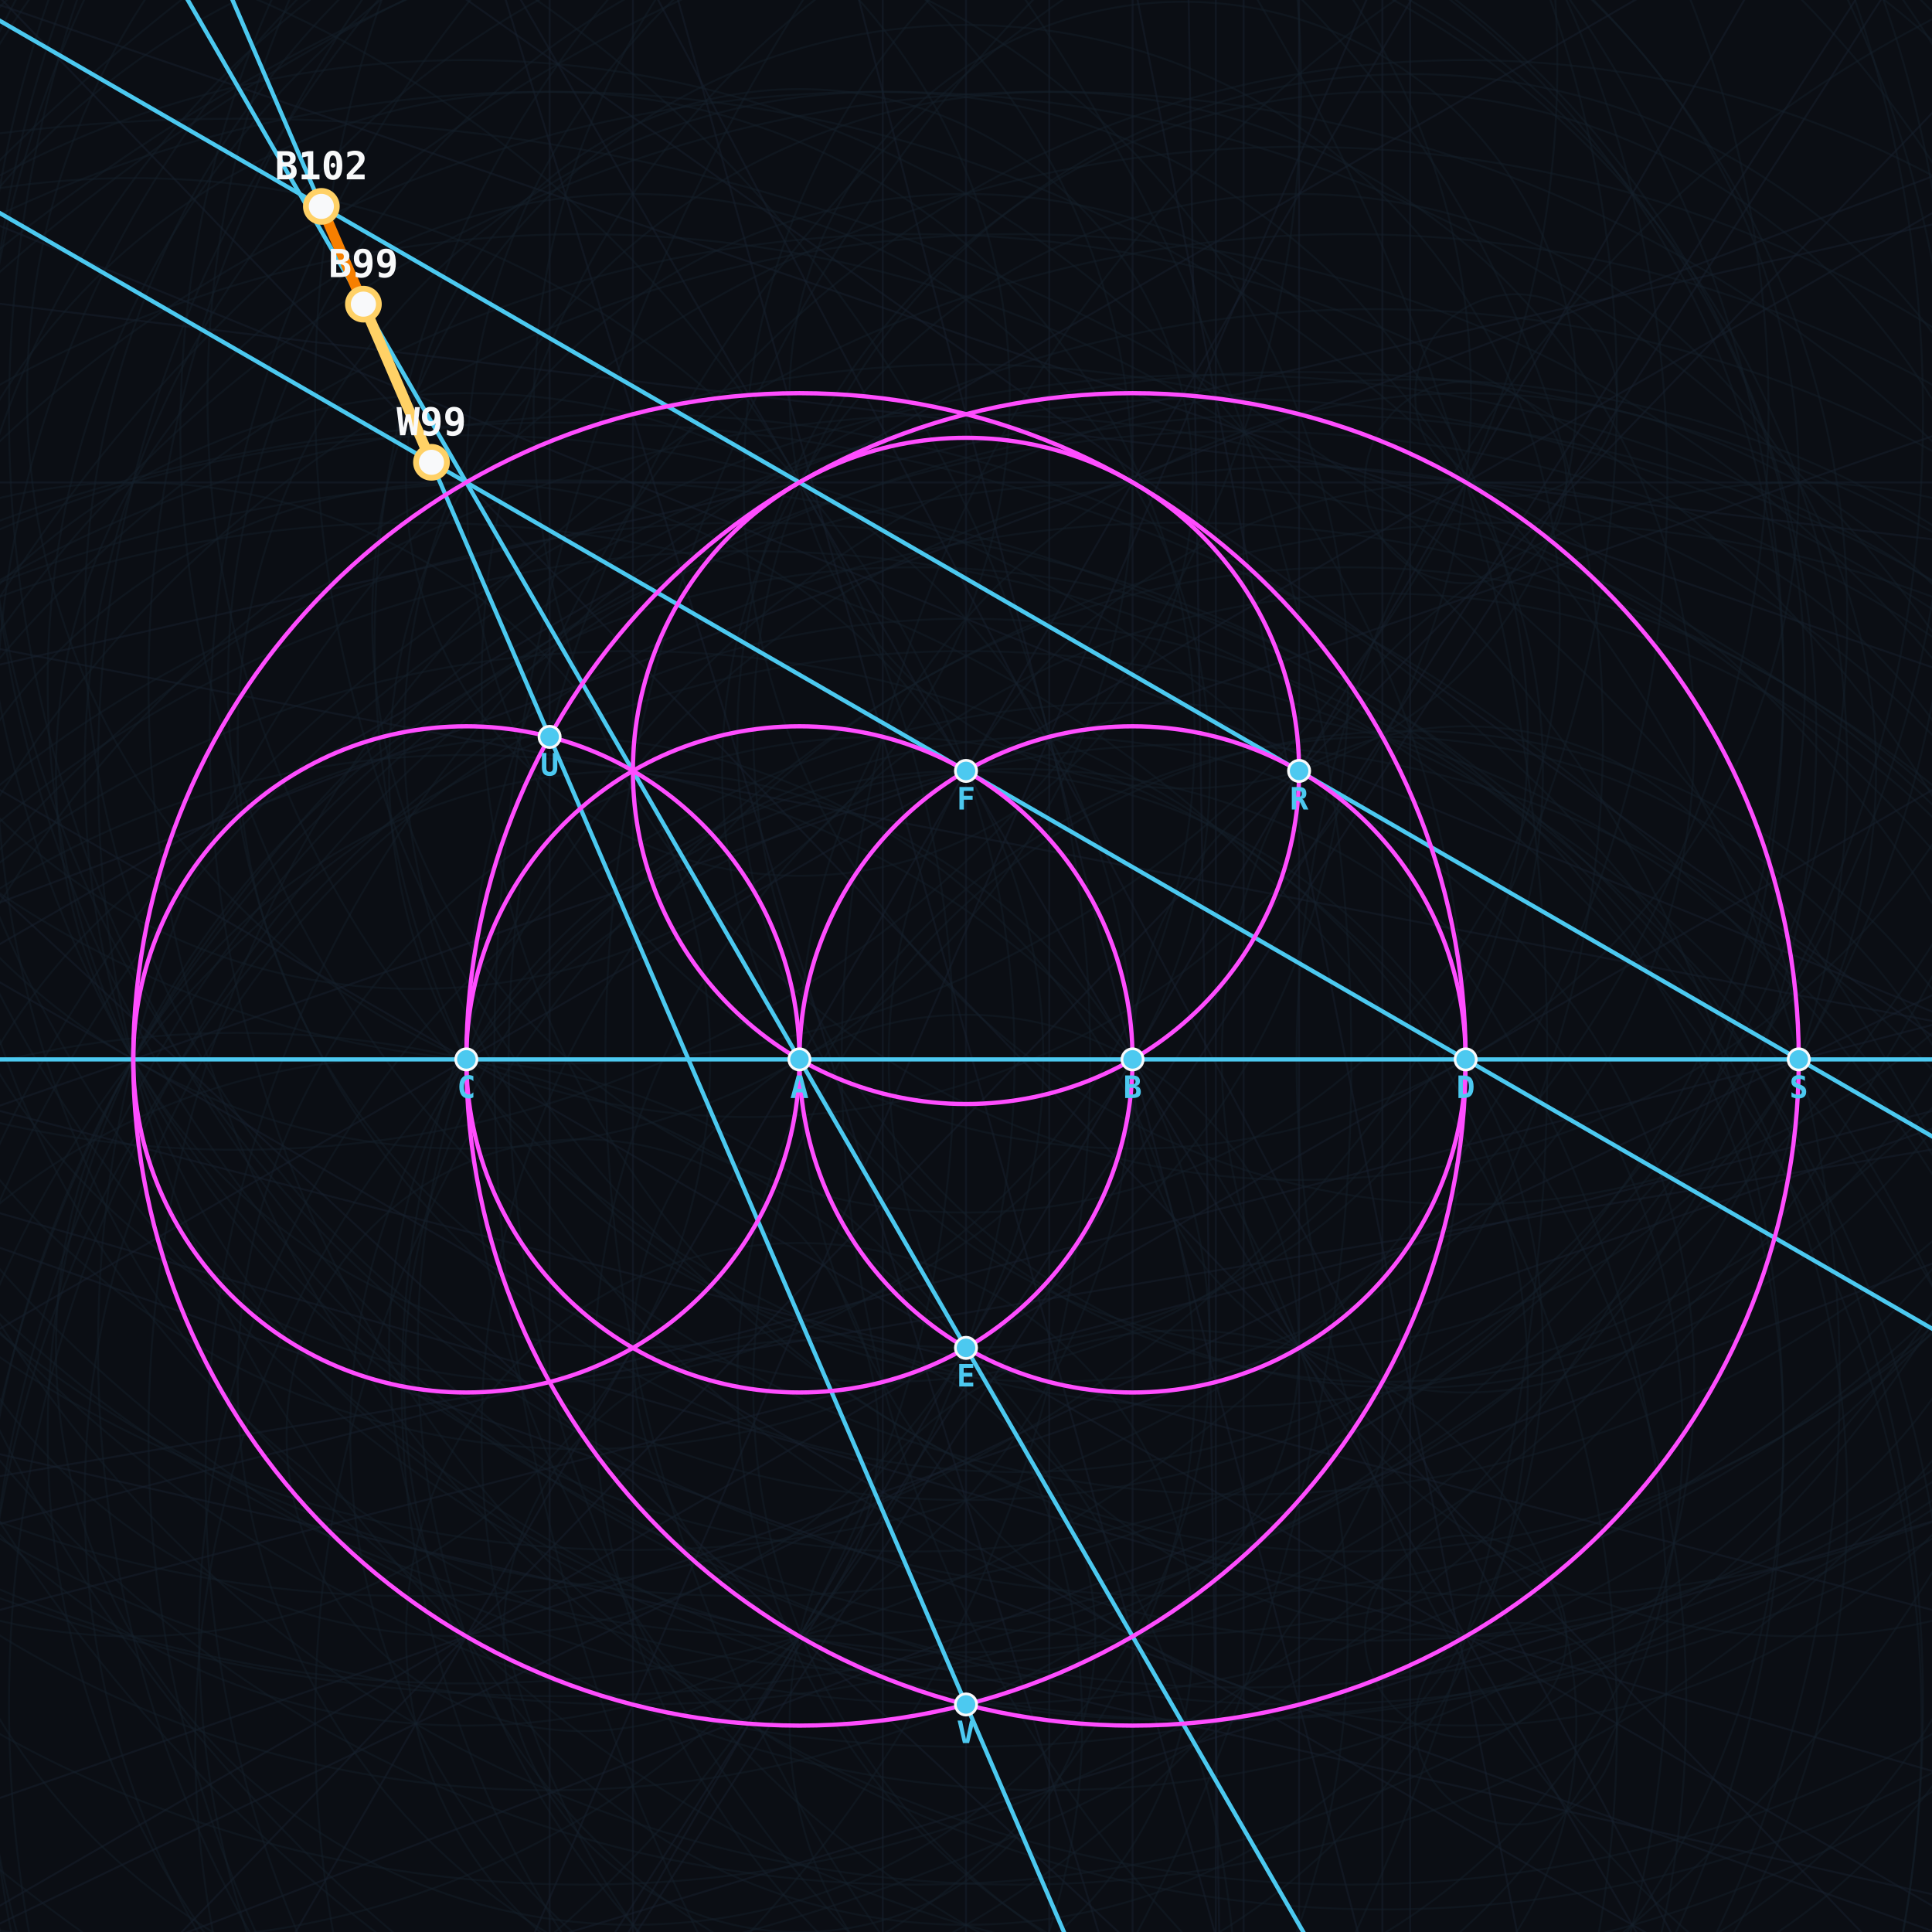
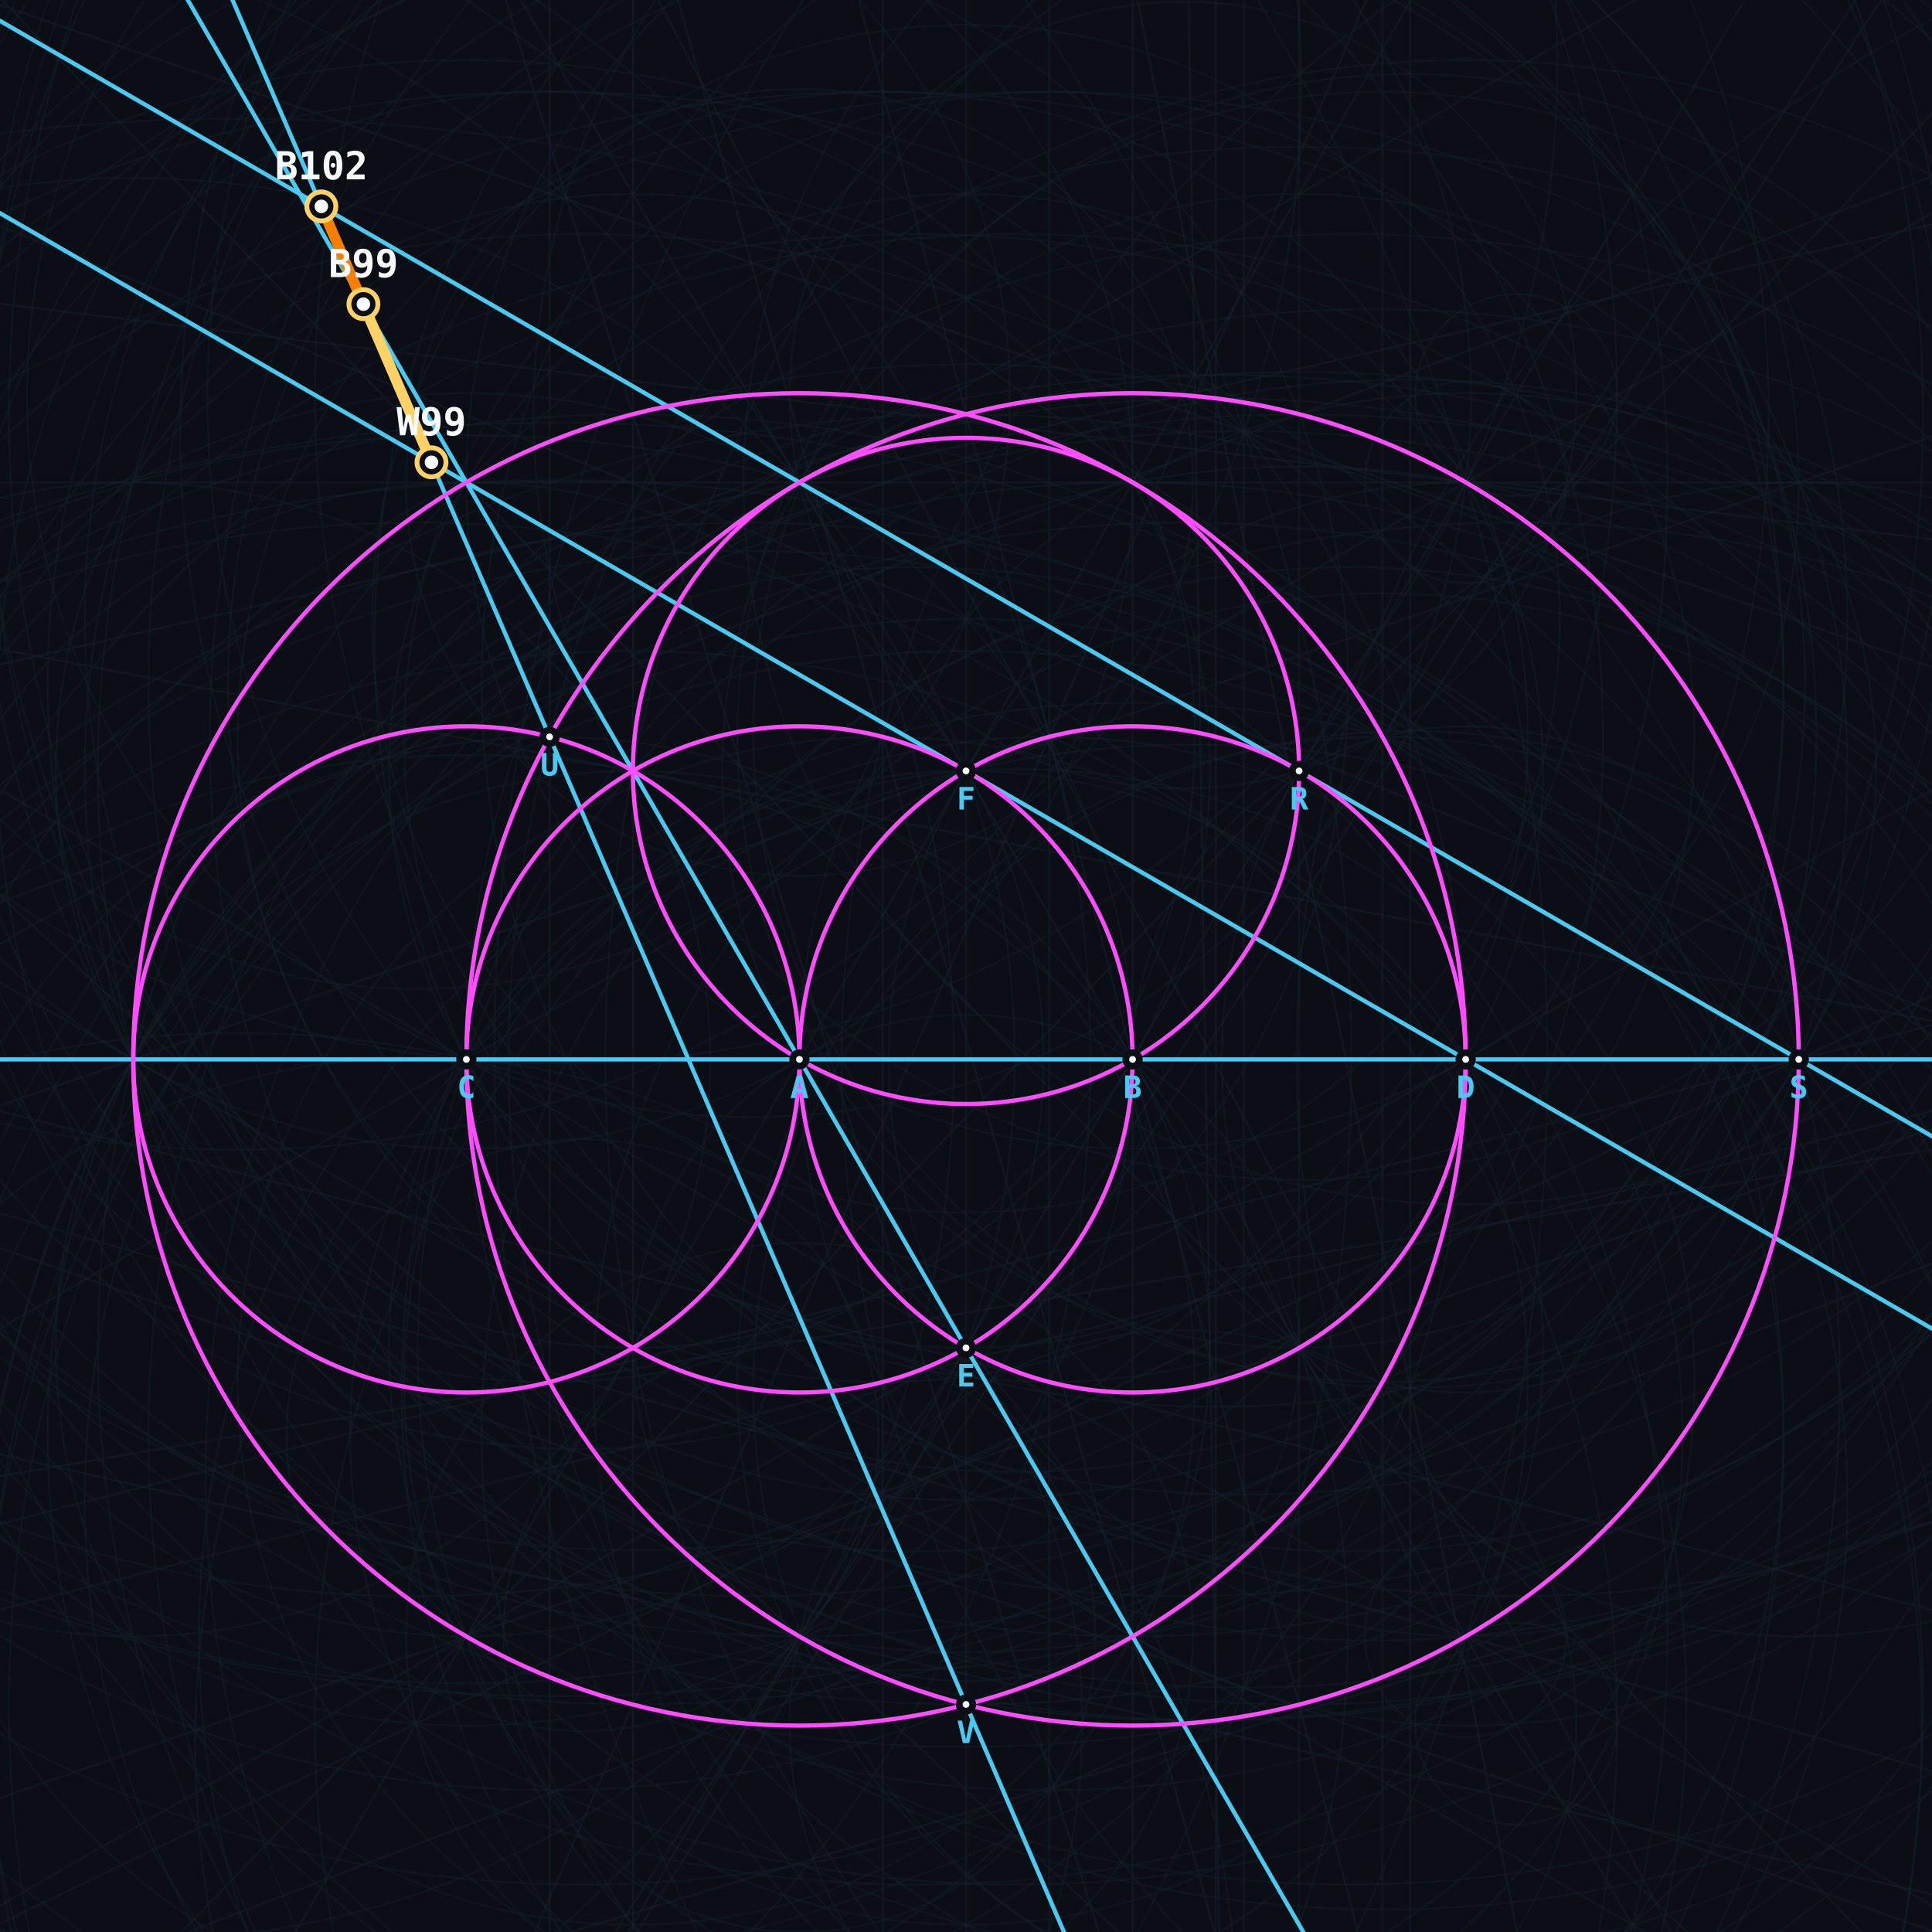
<svg xmlns="http://www.w3.org/2000/svg" viewBox="0 0 1000 1000" width="100%" height="100%" class="levels-svg">
  <defs>
    <clipPath id="sq-clip">
      <rect x="0" y="0" width="1000" height="1000" />
    </clipPath>
  </defs>
  <rect x="0" y="0" width="1000" height="1000" fill="#0b0e14" />
  <g clip-path="url(#sq-clip)">
    <line x1="-168.10" y1="1556.21" x2="1081.90" y2="-608.85" stroke="#1a2332" stroke-width="1.0" stroke-opacity="0.45" />
    <line x1="1168.10" y1="-459.54" x2="-81.90" y2="1705.53" stroke="#1a2332" stroke-width="1.0" stroke-opacity="0.45" />
    <line x1="1168.10" y1="1556.21" x2="-81.90" y2="-608.85" stroke="#1a2332" stroke-width="1.0" stroke-opacity="0.45" />
    <line x1="-711.84" y1="-2.01" x2="1453.22" y2="1247.99" stroke="#1a2332" stroke-width="1.0" stroke-opacity="0.45" />
    <line x1="-711.84" y1="1098.68" x2="1453.22" y2="-151.32" stroke="#1a2332" stroke-width="1.0" stroke-opacity="0.45" />
    <line x1="1711.84" y1="-2.01" x2="-453.22" y2="1247.99" stroke="#1a2332" stroke-width="1.0" stroke-opacity="0.45" />
    <line x1="500.00" y1="1798.34" x2="500.00" y2="-701.66" stroke="#1a2332" stroke-width="1.0" stroke-opacity="0.45" />
    <line x1="1465.62" y1="64.52" x2="-896.66" y2="882.84" stroke="#1a2332" stroke-width="1.0" stroke-opacity="0.45" />
    <line x1="-884.26" y1="-2.01" x2="1280.81" y2="1247.99" stroke="#1a2332" stroke-width="1.0" stroke-opacity="0.45" />
    <line x1="327.59" y1="1798.34" x2="327.59" y2="-701.66" stroke="#1a2332" stroke-width="1.0" stroke-opacity="0.45" />
    <line x1="-511.96" y1="237.45" x2="1942.99" y2="709.91" stroke="#1a2332" stroke-width="1.0" stroke-opacity="0.45" />
    <line x1="1990.48" y1="319.31" x2="-430.13" y2="944.31" stroke="#1a2332" stroke-width="1.0" stroke-opacity="0.45" />
    <line x1="456.90" y1="1798.34" x2="456.90" y2="-701.66" stroke="#1a2332" stroke-width="1.0" stroke-opacity="0.45" />
    <line x1="187.03" y1="-590.22" x2="856.07" y2="1818.59" stroke="#1a2332" stroke-width="1.0" stroke-opacity="0.45" />
    <line x1="586.21" y1="1798.34" x2="586.21" y2="-701.66" stroke="#1a2332" stroke-width="1.0" stroke-opacity="0.45" />
    <line x1="1663.79" y1="249.71" x2="-836.21" y2="249.71" stroke="#1a2332" stroke-width="1.0" stroke-opacity="0.45" />
    <line x1="-409.82" y1="-427.04" x2="1323.62" y2="1374.40" stroke="#1a2332" stroke-width="1.0" stroke-opacity="0.45" />
    <line x1="1638.04" y1="363.15" x2="-724.24" y2="1181.47" stroke="#1a2332" stroke-width="1.0" stroke-opacity="0.45" />
    <line x1="-409.82" y1="1523.72" x2="1323.62" y2="-277.73" stroke="#1a2332" stroke-width="1.0" stroke-opacity="0.45" />
    <line x1="1818.07" y1="319.31" x2="-602.55" y2="944.31" stroke="#1a2332" stroke-width="1.0" stroke-opacity="0.45" />
    <line x1="284.48" y1="1798.34" x2="284.48" y2="-701.66" stroke="#1a2332" stroke-width="1.0" stroke-opacity="0.45" />
    <line x1="273.71" y1="-661.97" x2="898.71" y2="1758.64" stroke="#1a2332" stroke-width="1.0" stroke-opacity="0.45" />
    <line x1="672.41" y1="1798.34" x2="672.41" y2="-701.66" stroke="#1a2332" stroke-width="1.0" stroke-opacity="0.45" />
    <line x1="1657.10" y1="-155.48" x2="-683.20" y2="723.75" stroke="#1a2332" stroke-width="1.0" stroke-opacity="0.45" />
    <line x1="1731.84" y1="1147.13" x2="-705.74" y2="592.01" stroke="#1a2332" stroke-width="1.0" stroke-opacity="0.45" />
    <line x1="1274.36" y1="1644.69" x2="-559.09" y2="-54.86" stroke="#1a2332" stroke-width="1.0" stroke-opacity="0.45" />
    <line x1="1731.84" y1="-50.46" x2="-705.74" y2="504.67" stroke="#1a2332" stroke-width="1.0" stroke-opacity="0.45" />
    <line x1="1237.70" y1="-225.98" x2="-927.36" y2="1024.02" stroke="#1a2332" stroke-width="1.0" stroke-opacity="0.45" />
    <line x1="-990.48" y1="319.31" x2="1430.13" y2="944.31" stroke="#1a2332" stroke-width="1.0" stroke-opacity="0.45" />
    <line x1="543.10" y1="1798.34" x2="543.10" y2="-701.66" stroke="#1a2332" stroke-width="1.0" stroke-opacity="0.45" />
    <line x1="929.45" y1="-516.39" x2="-58.76" y2="1780.01" stroke="#1a2332" stroke-width="1.0" stroke-opacity="0.45" />
    <line x1="47.15" y1="-699.58" x2="780.43" y2="1690.46" stroke="#1a2332" stroke-width="1.0" stroke-opacity="0.45" />
    <line x1="1515.60" y1="733.16" x2="-800.32" y2="-208.40" stroke="#1a2332" stroke-width="1.0" stroke-opacity="0.45" />
    <line x1="1497.42" y1="276.25" x2="-756.05" y2="1358.78" stroke="#1a2332" stroke-width="1.0" stroke-opacity="0.45" />
    <line x1="40.61" y1="-572.65" x2="1201.01" y2="1641.74" stroke="#1a2332" stroke-width="1.0" stroke-opacity="0.45" />
    <line x1="715.52" y1="1798.34" x2="715.52" y2="-701.66" stroke="#1a2332" stroke-width="1.0" stroke-opacity="0.45" />
    <line x1="1226.78" y1="-415.18" x2="-123.57" y2="1688.76" stroke="#1a2332" stroke-width="1.0" stroke-opacity="0.45" />
    <line x1="1813.97" y1="378.33" x2="-667.66" y2="75.87" stroke="#1a2332" stroke-width="1.0" stroke-opacity="0.45" />
    <line x1="1442.34" y1="1044.34" x2="-959.58" y2="350.96" stroke="#1a2332" stroke-width="1.0" stroke-opacity="0.45" />
    <line x1="-994.60" y1="294.22" x2="1362.42" y2="1127.56" stroke="#1a2332" stroke-width="1.0" stroke-opacity="0.45" />
    <line x1="643.68" y1="1798.34" x2="643.68" y2="-701.66" stroke="#1a2332" stroke-width="1.0" stroke-opacity="0.45" />
    <line x1="1565.86" y1="539.29" x2="-799.10" y2="-271.25" stroke="#1a2332" stroke-width="1.0" stroke-opacity="0.45" />
    <line x1="1567.47" y1="616.37" x2="-826.09" y2="1338.06" stroke="#1a2332" stroke-width="1.0" stroke-opacity="0.45" />
    <line x1="604.04" y1="-707.55" x2="643.57" y2="1792.13" stroke="#1a2332" stroke-width="1.0" stroke-opacity="0.45" />
    <line x1="629.31" y1="1798.34" x2="629.31" y2="-701.66" stroke="#1a2332" stroke-width="1.0" stroke-opacity="0.45" />
    <line x1="438.72" y1="-764.29" x2="920.48" y2="1688.85" stroke="#1a2332" stroke-width="1.0" stroke-opacity="0.45" />
    <line x1="729.89" y1="1798.34" x2="729.89" y2="-701.66" stroke="#1a2332" stroke-width="1.0" stroke-opacity="0.45" />
    <line x1="1186.01" y1="-330.15" x2="-167.29" y2="1771.88" stroke="#1a2332" stroke-width="1.0" stroke-opacity="0.45" />
    <line x1="1520.62" y1="904.28" x2="-520.62" y2="-539.10" stroke="#1a2332" stroke-width="1.0" stroke-opacity="0.45" />
    <line x1="-173.70" y1="1103.90" x2="2160.72" y2="209.20" stroke="#1a2332" stroke-width="1.0" stroke-opacity="0.45" />
    <line x1="2005.51" y1="425.01" x2="-459.53" y2="841.67" stroke="#1a2332" stroke-width="1.0" stroke-opacity="0.45" />
    <circle cx="758.62" cy="548.34" r="344.83" fill="none" stroke="#161f2c" stroke-width="1.0" stroke-opacity="0.45" />
    <circle cx="500.00" cy="697.65" r="172.41" fill="none" stroke="#161f2c" stroke-width="1.0" stroke-opacity="0.45" />
    <circle cx="241.38" cy="548.34" r="344.83" fill="none" stroke="#161f2c" stroke-width="1.0" stroke-opacity="0.45" />
    <circle cx="758.62" cy="548.34" r="172.41" fill="none" stroke="#161f2c" stroke-width="1.0" stroke-opacity="0.45" />
    <circle cx="241.38" cy="548.34" r="517.24" fill="none" stroke="#161f2c" stroke-width="1.0" stroke-opacity="0.45" />
    <circle cx="758.62" cy="548.34" r="517.24" fill="none" stroke="#161f2c" stroke-width="1.0" stroke-opacity="0.45" />
    <circle cx="241.38" cy="548.34" r="298.63" fill="none" stroke="#161f2c" stroke-width="1.0" stroke-opacity="0.45" />
    <circle cx="500.00" cy="697.65" r="298.63" fill="none" stroke="#161f2c" stroke-width="1.0" stroke-opacity="0.45" />
    <circle cx="500.00" cy="399.02" r="298.63" fill="none" stroke="#161f2c" stroke-width="1.0" stroke-opacity="0.45" />
    <circle cx="758.62" cy="548.34" r="298.63" fill="none" stroke="#161f2c" stroke-width="1.0" stroke-opacity="0.45" />
    <circle cx="500.00" cy="399.02" r="456.16" fill="none" stroke="#161f2c" stroke-width="1.0" stroke-opacity="0.45" />
    <circle cx="68.97" cy="548.34" r="456.16" fill="none" stroke="#161f2c" stroke-width="1.0" stroke-opacity="0.45" />
    <circle cx="68.97" cy="548.34" r="298.63" fill="none" stroke="#161f2c" stroke-width="1.0" stroke-opacity="0.45" />
    <circle cx="327.59" cy="697.65" r="298.63" fill="none" stroke="#161f2c" stroke-width="1.0" stroke-opacity="0.45" />
    <circle cx="327.59" cy="399.02" r="298.63" fill="none" stroke="#161f2c" stroke-width="1.0" stroke-opacity="0.45" />
    <circle cx="327.59" cy="399.02" r="790.10" fill="none" stroke="#161f2c" stroke-width="1.0" stroke-opacity="0.45" />
    <circle cx="1103.45" cy="548.34" r="790.10" fill="none" stroke="#161f2c" stroke-width="1.0" stroke-opacity="0.45" />
    <circle cx="1103.45" cy="548.34" r="667.76" fill="none" stroke="#161f2c" stroke-width="1.0" stroke-opacity="0.45" />
    <circle cx="456.90" cy="715.28" r="667.76" fill="none" stroke="#161f2c" stroke-width="1.0" stroke-opacity="0.45" />
    <circle cx="456.90" cy="715.28" r="333.88" fill="none" stroke="#161f2c" stroke-width="1.0" stroke-opacity="0.45" />
    <circle cx="456.90" cy="381.40" r="333.88" fill="none" stroke="#161f2c" stroke-width="1.0" stroke-opacity="0.45" />
    <circle cx="456.90" cy="381.40" r="483.19" fill="none" stroke="#161f2c" stroke-width="1.0" stroke-opacity="0.45" />
    <circle cx="586.21" cy="846.97" r="483.19" fill="none" stroke="#161f2c" stroke-width="1.0" stroke-opacity="0.45" />
    <circle cx="586.21" cy="846.97" r="597.26" fill="none" stroke="#161f2c" stroke-width="1.0" stroke-opacity="0.45" />
    <circle cx="586.21" cy="249.71" r="597.26" fill="none" stroke="#161f2c" stroke-width="1.0" stroke-opacity="0.45" />
    <circle cx="586.21" cy="249.71" r="344.83" fill="none" stroke="#161f2c" stroke-width="1.0" stroke-opacity="0.45" />
    <circle cx="241.38" cy="249.71" r="344.83" fill="none" stroke="#161f2c" stroke-width="1.0" stroke-opacity="0.45" />
    <circle cx="241.38" cy="249.71" r="621.65" fill="none" stroke="#161f2c" stroke-width="1.0" stroke-opacity="0.45" />
    <circle cx="672.41" cy="697.65" r="621.65" fill="none" stroke="#161f2c" stroke-width="1.0" stroke-opacity="0.45" />
    <circle cx="672.41" cy="697.65" r="456.16" fill="none" stroke="#161f2c" stroke-width="1.0" stroke-opacity="0.45" />
    <circle cx="241.38" cy="846.97" r="456.16" fill="none" stroke="#161f2c" stroke-width="1.0" stroke-opacity="0.45" />
    <circle cx="241.38" cy="846.97" r="621.65" fill="none" stroke="#161f2c" stroke-width="1.0" stroke-opacity="0.45" />
    <circle cx="672.41" cy="399.02" r="621.65" fill="none" stroke="#161f2c" stroke-width="1.0" stroke-opacity="0.45" />
    <circle cx="672.41" cy="399.02" r="298.63" fill="none" stroke="#161f2c" stroke-width="1.0" stroke-opacity="0.45" />
    <circle cx="931.03" cy="548.34" r="298.63" fill="none" stroke="#161f2c" stroke-width="1.0" stroke-opacity="0.45" />
    <circle cx="931.03" cy="548.34" r="667.76" fill="none" stroke="#161f2c" stroke-width="1.0" stroke-opacity="0.45" />
    <circle cx="284.48" cy="715.28" r="667.76" fill="none" stroke="#161f2c" stroke-width="1.0" stroke-opacity="0.45" />
    <circle cx="284.48" cy="715.28" r="333.88" fill="none" stroke="#161f2c" stroke-width="1.0" stroke-opacity="0.45" />
    <circle cx="284.48" cy="381.40" r="333.88" fill="none" stroke="#161f2c" stroke-width="1.0" stroke-opacity="0.45" />
    <circle cx="284.48" cy="381.40" r="545.22" fill="none" stroke="#161f2c" stroke-width="1.0" stroke-opacity="0.45" />
    <circle cx="500.00" cy="882.22" r="545.22" fill="none" stroke="#161f2c" stroke-width="1.0" stroke-opacity="0.45" />
    <circle cx="500.00" cy="882.22" r="667.76" fill="none" stroke="#161f2c" stroke-width="1.0" stroke-opacity="0.45" />
    <circle cx="500.00" cy="214.46" r="667.76" fill="none" stroke="#161f2c" stroke-width="1.0" stroke-opacity="0.45" />
    <circle cx="500.00" cy="214.46" r="689.66" fill="none" stroke="#161f2c" stroke-width="1.0" stroke-opacity="0.45" />
    <circle cx="672.41" cy="882.22" r="689.66" fill="none" stroke="#161f2c" stroke-width="1.0" stroke-opacity="0.45" />
    <circle cx="672.41" cy="882.22" r="667.76" fill="none" stroke="#161f2c" stroke-width="1.0" stroke-opacity="0.45" />
    <circle cx="672.41" cy="214.46" r="667.76" fill="none" stroke="#161f2c" stroke-width="1.0" stroke-opacity="0.45" />
    <circle cx="672.41" cy="214.46" r="396.24" fill="none" stroke="#161f2c" stroke-width="1.0" stroke-opacity="0.45" />
    <circle cx="301.48" cy="353.81" r="396.24" fill="none" stroke="#161f2c" stroke-width="1.0" stroke-opacity="0.45" />
    <circle cx="301.48" cy="353.81" r="621.65" fill="none" stroke="#161f2c" stroke-width="1.0" stroke-opacity="0.45" />
    <circle cx="612.31" cy="892.18" r="621.65" fill="none" stroke="#161f2c" stroke-width="1.0" stroke-opacity="0.45" />
    <circle cx="612.31" cy="892.18" r="203.60" fill="none" stroke="#161f2c" stroke-width="1.0" stroke-opacity="0.45" />
    <circle cx="413.79" cy="846.97" r="203.60" fill="none" stroke="#161f2c" stroke-width="1.0" stroke-opacity="0.45" />
    <circle cx="413.79" cy="846.97" r="153.14" fill="none" stroke="#161f2c" stroke-width="1.0" stroke-opacity="0.45" />
    <circle cx="301.48" cy="742.86" r="153.14" fill="none" stroke="#161f2c" stroke-width="1.0" stroke-opacity="0.45" />
    <circle cx="301.48" cy="742.86" r="621.65" fill="none" stroke="#161f2c" stroke-width="1.0" stroke-opacity="0.45" />
    <circle cx="612.31" cy="204.50" r="621.65" fill="none" stroke="#161f2c" stroke-width="1.0" stroke-opacity="0.45" />
    <circle cx="612.31" cy="204.50" r="203.60" fill="none" stroke="#161f2c" stroke-width="1.0" stroke-opacity="0.45" />
    <circle cx="413.79" cy="249.71" r="203.60" fill="none" stroke="#161f2c" stroke-width="1.0" stroke-opacity="0.45" />
    <circle cx="413.79" cy="249.71" r="597.26" fill="none" stroke="#161f2c" stroke-width="1.0" stroke-opacity="0.45" />
    <circle cx="-103.45" cy="548.34" r="597.26" fill="none" stroke="#161f2c" stroke-width="1.0" stroke-opacity="0.45" />
    <circle cx="-103.45" cy="548.34" r="667.76" fill="none" stroke="#161f2c" stroke-width="1.0" stroke-opacity="0.45" />
    <circle cx="543.10" cy="715.28" r="667.76" fill="none" stroke="#161f2c" stroke-width="1.0" stroke-opacity="0.45" />
    <circle cx="543.10" cy="715.28" r="333.88" fill="none" stroke="#161f2c" stroke-width="1.0" stroke-opacity="0.45" />
    <circle cx="543.10" cy="381.40" r="333.88" fill="none" stroke="#161f2c" stroke-width="1.0" stroke-opacity="0.45" />
    <circle cx="543.10" cy="381.40" r="545.22" fill="none" stroke="#161f2c" stroke-width="1.0" stroke-opacity="0.45" />
    <circle cx="327.59" cy="882.22" r="545.22" fill="none" stroke="#161f2c" stroke-width="1.0" stroke-opacity="0.45" />
    <circle cx="327.59" cy="882.22" r="667.76" fill="none" stroke="#161f2c" stroke-width="1.0" stroke-opacity="0.45" />
    <circle cx="327.59" cy="214.46" r="667.76" fill="none" stroke="#161f2c" stroke-width="1.0" stroke-opacity="0.45" />
    <circle cx="327.59" cy="214.46" r="587.81" fill="none" stroke="#161f2c" stroke-width="1.0" stroke-opacity="0.45" />
    <circle cx="500.00" cy="776.42" r="587.81" fill="none" stroke="#161f2c" stroke-width="1.0" stroke-opacity="0.45" />
    <circle cx="500.00" cy="776.42" r="456.16" fill="none" stroke="#161f2c" stroke-width="1.0" stroke-opacity="0.45" />
    <circle cx="500.00" cy="320.26" r="456.16" fill="none" stroke="#161f2c" stroke-width="1.0" stroke-opacity="0.45" />
    <circle cx="500.00" cy="320.26" r="307.35" fill="none" stroke="#161f2c" stroke-width="1.0" stroke-opacity="0.45" />
    <circle cx="215.28" cy="204.50" r="307.35" fill="none" stroke="#161f2c" stroke-width="1.0" stroke-opacity="0.45" />
    <circle cx="215.28" cy="204.50" r="621.65" fill="none" stroke="#161f2c" stroke-width="1.0" stroke-opacity="0.45" />
    <circle cx="526.10" cy="742.86" r="621.65" fill="none" stroke="#161f2c" stroke-width="1.0" stroke-opacity="0.45" />
    <circle cx="526.10" cy="742.86" r="344.83" fill="none" stroke="#161f2c" stroke-width="1.0" stroke-opacity="0.45" />
    <circle cx="215.28" cy="892.18" r="344.83" fill="none" stroke="#161f2c" stroke-width="1.0" stroke-opacity="0.45" />
    <circle cx="215.28" cy="892.18" r="621.65" fill="none" stroke="#161f2c" stroke-width="1.0" stroke-opacity="0.45" />
    <circle cx="526.10" cy="353.81" r="621.65" fill="none" stroke="#161f2c" stroke-width="1.0" stroke-opacity="0.45" />
    <circle cx="526.10" cy="353.81" r="408.09" fill="none" stroke="#161f2c" stroke-width="1.0" stroke-opacity="0.45" />
    <circle cx="715.52" cy="715.28" r="408.09" fill="none" stroke="#161f2c" stroke-width="1.0" stroke-opacity="0.45" />
    <circle cx="715.52" cy="715.28" r="333.88" fill="none" stroke="#161f2c" stroke-width="1.0" stroke-opacity="0.45" />
    <circle cx="715.52" cy="381.40" r="333.88" fill="none" stroke="#161f2c" stroke-width="1.0" stroke-opacity="0.45" />
    <circle cx="715.52" cy="381.40" r="606.93" fill="none" stroke="#161f2c" stroke-width="1.0" stroke-opacity="0.45" />
    <circle cx="387.69" cy="892.18" r="606.93" fill="none" stroke="#161f2c" stroke-width="1.0" stroke-opacity="0.45" />
    <circle cx="387.69" cy="892.18" r="621.65" fill="none" stroke="#161f2c" stroke-width="1.0" stroke-opacity="0.45" />
    <circle cx="698.52" cy="353.81" r="621.65" fill="none" stroke="#161f2c" stroke-width="1.0" stroke-opacity="0.45" />
    <circle cx="698.52" cy="353.81" r="449.23" fill="none" stroke="#161f2c" stroke-width="1.0" stroke-opacity="0.45" />
    <circle cx="473.90" cy="742.86" r="449.23" fill="none" stroke="#161f2c" stroke-width="1.0" stroke-opacity="0.45" />
    <circle cx="473.90" cy="742.86" r="621.65" fill="none" stroke="#161f2c" stroke-width="1.0" stroke-opacity="0.45" />
    <circle cx="784.72" cy="204.50" r="621.65" fill="none" stroke="#161f2c" stroke-width="1.0" stroke-opacity="0.45" />
    <circle cx="784.72" cy="204.50" r="52.20" fill="none" stroke="#161f2c" stroke-width="1.0" stroke-opacity="0.45" />
    <circle cx="758.62" cy="249.71" r="52.20" fill="none" stroke="#161f2c" stroke-width="1.0" stroke-opacity="0.45" />
    <circle cx="758.62" cy="249.71" r="373.67" fill="none" stroke="#161f2c" stroke-width="1.0" stroke-opacity="0.45" />
    <circle cx="387.69" cy="204.50" r="373.67" fill="none" stroke="#161f2c" stroke-width="1.0" stroke-opacity="0.45" />
    <circle cx="387.69" cy="204.50" r="621.65" fill="none" stroke="#161f2c" stroke-width="1.0" stroke-opacity="0.45" />
    <circle cx="698.52" cy="742.86" r="621.65" fill="none" stroke="#161f2c" stroke-width="1.0" stroke-opacity="0.45" />
    <circle cx="698.52" cy="742.86" r="449.23" fill="none" stroke="#161f2c" stroke-width="1.0" stroke-opacity="0.45" />
    <circle cx="473.90" cy="353.81" r="449.23" fill="none" stroke="#161f2c" stroke-width="1.0" stroke-opacity="0.45" />
    <circle cx="473.90" cy="353.81" r="621.65" fill="none" stroke="#161f2c" stroke-width="1.0" stroke-opacity="0.45" />
    <circle cx="784.72" cy="892.18" r="621.65" fill="none" stroke="#161f2c" stroke-width="1.0" stroke-opacity="0.45" />
    <circle cx="784.72" cy="892.18" r="52.20" fill="none" stroke="#161f2c" stroke-width="1.0" stroke-opacity="0.45" />
    <circle cx="758.62" cy="846.97" r="52.20" fill="none" stroke="#161f2c" stroke-width="1.0" stroke-opacity="0.45" />
    <circle cx="758.62" cy="846.97" r="1076.72" fill="none" stroke="#161f2c" stroke-width="1.0" stroke-opacity="0.45" />
    <circle cx="-275.86" cy="548.34" r="1076.72" fill="none" stroke="#161f2c" stroke-width="1.0" stroke-opacity="0.45" />
    <circle cx="-275.86" cy="548.34" r="975.32" fill="none" stroke="#161f2c" stroke-width="1.0" stroke-opacity="0.45" />
    <circle cx="643.68" cy="873.44" r="975.32" fill="none" stroke="#161f2c" stroke-width="1.0" stroke-opacity="0.45" />
    <circle cx="643.68" cy="873.44" r="650.21" fill="none" stroke="#161f2c" stroke-width="1.0" stroke-opacity="0.45" />
    <circle cx="643.68" cy="223.23" r="650.21" fill="none" stroke="#161f2c" stroke-width="1.0" stroke-opacity="0.45" />
    <circle cx="643.68" cy="223.23" r="550.33" fill="none" stroke="#161f2c" stroke-width="1.0" stroke-opacity="0.45" />
    <circle cx="123.08" cy="44.81" r="550.33" fill="none" stroke="#161f2c" stroke-width="1.0" stroke-opacity="0.45" />
    <circle cx="123.08" cy="44.81" r="990.44" fill="none" stroke="#161f2c" stroke-width="1.0" stroke-opacity="0.45" />
    <circle cx="618.30" cy="902.55" r="990.44" fill="none" stroke="#161f2c" stroke-width="1.0" stroke-opacity="0.45" />
    <circle cx="618.30" cy="902.55" r="517.24" fill="none" stroke="#161f2c" stroke-width="1.0" stroke-opacity="0.45" />
    <circle cx="123.08" cy="1051.87" r="517.24" fill="none" stroke="#161f2c" stroke-width="1.0" stroke-opacity="0.45" />
    <circle cx="123.08" cy="1051.87" r="990.44" fill="none" stroke="#161f2c" stroke-width="1.0" stroke-opacity="0.45" />
    <circle cx="618.30" cy="194.12" r="990.44" fill="none" stroke="#161f2c" stroke-width="1.0" stroke-opacity="0.45" />
    <circle cx="618.30" cy="194.12" r="696.43" fill="none" stroke="#161f2c" stroke-width="1.0" stroke-opacity="0.45" />
    <circle cx="629.31" cy="890.46" r="696.43" fill="none" stroke="#161f2c" stroke-width="1.0" stroke-opacity="0.45" />
    <circle cx="629.31" cy="890.46" r="684.25" fill="none" stroke="#161f2c" stroke-width="1.0" stroke-opacity="0.45" />
    <circle cx="629.31" cy="206.21" r="684.25" fill="none" stroke="#161f2c" stroke-width="1.0" stroke-opacity="0.45" />
    <circle cx="629.31" cy="206.21" r="521.91" fill="none" stroke="#161f2c" stroke-width="1.0" stroke-opacity="0.45" />
    <circle cx="729.89" cy="718.34" r="521.91" fill="none" stroke="#161f2c" stroke-width="1.0" stroke-opacity="0.45" />
    <circle cx="729.89" cy="718.34" r="340.00" fill="none" stroke="#161f2c" stroke-width="1.0" stroke-opacity="0.45" />
    <circle cx="729.89" cy="378.34" r="340.00" fill="none" stroke="#161f2c" stroke-width="1.0" stroke-opacity="0.45" />
    <circle cx="729.89" cy="378.34" r="814.76" fill="none" stroke="#161f2c" stroke-width="1.0" stroke-opacity="0.45" />
    <circle cx="288.84" cy="1063.40" r="814.76" fill="none" stroke="#161f2c" stroke-width="1.0" stroke-opacity="0.45" />
    <circle cx="288.84" cy="1063.40" r="844.65" fill="none" stroke="#161f2c" stroke-width="1.0" stroke-opacity="0.45" />
    <circle cx="711.16" cy="331.91" r="844.65" fill="none" stroke="#161f2c" stroke-width="1.0" stroke-opacity="0.45" />
    <circle cx="711.16" cy="331.91" r="517.24" fill="none" stroke="#161f2c" stroke-width="1.0" stroke-opacity="0.45" />
    <circle cx="288.84" cy="33.28" r="517.24" fill="none" stroke="#161f2c" stroke-width="1.0" stroke-opacity="0.45" />
    <circle cx="288.84" cy="33.28" r="844.65" fill="none" stroke="#161f2c" stroke-width="1.0" stroke-opacity="0.45" />
    <circle cx="711.16" cy="764.77" r="844.65" fill="none" stroke="#161f2c" stroke-width="1.0" stroke-opacity="0.45" />
    <circle cx="711.16" cy="764.77" r="604.75" fill="none" stroke="#161f2c" stroke-width="1.0" stroke-opacity="0.45" />
    <circle cx="1275.86" cy="548.34" r="604.75" fill="none" stroke="#161f2c" stroke-width="1.0" stroke-opacity="0.45" />
    <circle cx="1275.86" cy="548.34" r="1020.01" fill="none" stroke="#161f2c" stroke-width="1.0" stroke-opacity="0.45" />
    <circle cx="270.11" cy="718.34" r="1020.01" fill="none" stroke="#161f2c" stroke-width="1.0" stroke-opacity="0.45" />
    <line x1="-750.00" y1="548.34" x2="1750.00" y2="548.34" stroke="#4cc9f0" stroke-width="2.2" stroke-linecap="round" />
    <line x1="-168.10" y1="-459.54" x2="1081.90" y2="1705.53" stroke="#4cc9f0" stroke-width="2.2" stroke-linecap="round" />
    <line x1="1711.84" y1="1098.68" x2="-453.22" y2="-151.32" stroke="#4cc9f0" stroke-width="2.2" stroke-linecap="round" />
    <line x1="-280.81" y1="-151.32" x2="1884.26" y2="1098.68" stroke="#4cc9f0" stroke-width="2.2" stroke-linecap="round" />
    <line x1="-101.86" y1="-516.39" x2="886.35" y2="1780.01" stroke="#4cc9f0" stroke-width="2.2" stroke-linecap="round" />
    <circle cx="413.79" cy="548.34" r="172.41" fill="none" stroke="#ff4dff" stroke-width="2.2" />
    <circle cx="586.21" cy="548.34" r="172.41" fill="none" stroke="#ff4dff" stroke-width="2.2" />
    <circle cx="241.38" cy="548.34" r="172.41" fill="none" stroke="#ff4dff" stroke-width="2.2" />
    <circle cx="413.79" cy="548.34" r="344.83" fill="none" stroke="#ff4dff" stroke-width="2.2" />
    <circle cx="500.00" cy="399.02" r="172.41" fill="none" stroke="#ff4dff" stroke-width="2.2" />
    <circle cx="586.21" cy="548.34" r="344.83" fill="none" stroke="#ff4dff" stroke-width="2.2" />
-     <circle class="geom-point" cx="413.79" cy="548.34" r="5.5" data-base-r="5.5" fill="#4cc9f0" stroke="#f8f9fa" stroke-width="1.4" />
+     <circle class="geom-point" cx="413.79" cy="548.34" r="3.5" data-base-r="3.5" fill="#f8f9fa" stroke="#0b0e14" stroke-width="3.5" />
    <text class="geom-label" x="413.79" y="568.34" data-anchor-x="413.79" data-anchor-y="548.34" data-offset-y="20" data-base-font="16" fill="#4cc9f0" font-family="monospace" font-size="16" font-weight="bold" text-anchor="middle">A</text>
-     <circle class="geom-point" cx="586.21" cy="548.34" r="5.5" data-base-r="5.5" fill="#4cc9f0" stroke="#f8f9fa" stroke-width="1.4" />
+     <circle class="geom-point" cx="586.21" cy="548.34" r="3.5" data-base-r="3.5" fill="#f8f9fa" stroke="#0b0e14" stroke-width="3.5" />
    <text class="geom-label" x="586.21" y="568.34" data-anchor-x="586.21" data-anchor-y="548.34" data-offset-y="20" data-base-font="16" fill="#4cc9f0" font-family="monospace" font-size="16" font-weight="bold" text-anchor="middle">B</text>
-     <circle class="geom-point" cx="241.38" cy="548.34" r="5.5" data-base-r="5.5" fill="#4cc9f0" stroke="#f8f9fa" stroke-width="1.4" />
+     <circle class="geom-point" cx="241.38" cy="548.34" r="3.5" data-base-r="3.5" fill="#f8f9fa" stroke="#0b0e14" stroke-width="3.5" />
    <text class="geom-label" x="241.38" y="568.34" data-anchor-x="241.38" data-anchor-y="548.34" data-offset-y="20" data-base-font="16" fill="#4cc9f0" font-family="monospace" font-size="16" font-weight="bold" text-anchor="middle">C</text>
-     <circle class="geom-point" cx="758.62" cy="548.34" r="5.5" data-base-r="5.5" fill="#4cc9f0" stroke="#f8f9fa" stroke-width="1.4" />
+     <circle class="geom-point" cx="758.62" cy="548.34" r="3.5" data-base-r="3.5" fill="#f8f9fa" stroke="#0b0e14" stroke-width="3.5" />
    <text class="geom-label" x="758.62" y="568.34" data-anchor-x="758.62" data-anchor-y="548.34" data-offset-y="20" data-base-font="16" fill="#4cc9f0" font-family="monospace" font-size="16" font-weight="bold" text-anchor="middle">D</text>
-     <circle class="geom-point" cx="500.00" cy="697.65" r="5.5" data-base-r="5.5" fill="#4cc9f0" stroke="#f8f9fa" stroke-width="1.4" />
+     <circle class="geom-point" cx="500.00" cy="697.65" r="3.5" data-base-r="3.5" fill="#f8f9fa" stroke="#0b0e14" stroke-width="3.5" />
    <text class="geom-label" x="500.00" y="717.65" data-anchor-x="500.00" data-anchor-y="697.65" data-offset-y="20" data-base-font="16" fill="#4cc9f0" font-family="monospace" font-size="16" font-weight="bold" text-anchor="middle">E</text>
-     <circle class="geom-point" cx="500.00" cy="399.02" r="5.5" data-base-r="5.5" fill="#4cc9f0" stroke="#f8f9fa" stroke-width="1.4" />
+     <circle class="geom-point" cx="500.00" cy="399.02" r="3.5" data-base-r="3.5" fill="#f8f9fa" stroke="#0b0e14" stroke-width="3.5" />
    <text class="geom-label" x="500.00" y="419.02" data-anchor-x="500.00" data-anchor-y="399.02" data-offset-y="20" data-base-font="16" fill="#4cc9f0" font-family="monospace" font-size="16" font-weight="bold" text-anchor="middle">F</text>
-     <circle class="geom-point" cx="672.41" cy="399.02" r="5.5" data-base-r="5.5" fill="#4cc9f0" stroke="#f8f9fa" stroke-width="1.4" />
+     <circle class="geom-point" cx="672.41" cy="399.02" r="3.5" data-base-r="3.5" fill="#f8f9fa" stroke="#0b0e14" stroke-width="3.5" />
    <text class="geom-label" x="672.41" y="419.02" data-anchor-x="672.41" data-anchor-y="399.02" data-offset-y="20" data-base-font="16" fill="#4cc9f0" font-family="monospace" font-size="16" font-weight="bold" text-anchor="middle">R</text>
-     <circle class="geom-point" cx="931.03" cy="548.34" r="5.5" data-base-r="5.5" fill="#4cc9f0" stroke="#f8f9fa" stroke-width="1.4" />
+     <circle class="geom-point" cx="931.03" cy="548.34" r="3.5" data-base-r="3.5" fill="#f8f9fa" stroke="#0b0e14" stroke-width="3.5" />
    <text class="geom-label" x="931.03" y="568.34" data-anchor-x="931.03" data-anchor-y="548.34" data-offset-y="20" data-base-font="16" fill="#4cc9f0" font-family="monospace" font-size="16" font-weight="bold" text-anchor="middle">S</text>
-     <circle class="geom-point" cx="284.48" cy="381.40" r="5.5" data-base-r="5.5" fill="#4cc9f0" stroke="#f8f9fa" stroke-width="1.4" />
+     <circle class="geom-point" cx="284.48" cy="381.40" r="3.5" data-base-r="3.5" fill="#f8f9fa" stroke="#0b0e14" stroke-width="3.5" />
    <text class="geom-label" x="284.48" y="401.40" data-anchor-x="284.48" data-anchor-y="381.40" data-offset-y="20" data-base-font="16" fill="#4cc9f0" font-family="monospace" font-size="16" font-weight="bold" text-anchor="middle">U</text>
-     <circle class="geom-point" cx="500.00" cy="882.22" r="5.5" data-base-r="5.5" fill="#4cc9f0" stroke="#f8f9fa" stroke-width="1.4" />
+     <circle class="geom-point" cx="500.00" cy="882.22" r="3.5" data-base-r="3.5" fill="#f8f9fa" stroke="#0b0e14" stroke-width="3.5" />
    <text class="geom-label" x="500.00" y="902.22" data-anchor-x="500.00" data-anchor-y="882.22" data-offset-y="20" data-base-font="16" fill="#4cc9f0" font-family="monospace" font-size="16" font-weight="bold" text-anchor="middle">V</text>
    <line x1="166.33" y1="106.83" x2="188.10" y2="157.43" stroke="#f77f00" stroke-width="5.5" stroke-linecap="round" />
    <line x1="188.10" y1="157.43" x2="223.33" y2="239.29" stroke="#ffd166" stroke-width="5.5" stroke-linecap="round" />
-     <circle class="geom-point" cx="166.33" cy="106.83" r="8" data-base-r="8" fill="#f8f9fa" stroke="#ffd166" stroke-width="3" />
+     <circle class="geom-point" cx="166.33" cy="106.83" r="7.5" data-base-r="7.5" fill="#0b0e14" stroke="#ffd166" stroke-width="2.5" />
+     <circle class="geom-point" cx="166.33" cy="106.83" r="3.5" data-base-r="3.5" fill="#f8f9fa" stroke="none" />
    <text class="geom-label" x="166.33" y="92.83" data-anchor-x="166.33" data-anchor-y="106.83" data-offset-y="-14" data-base-font="20" fill="#f8f9fa" font-family="monospace" font-size="20" font-weight="bold" text-anchor="middle">B102</text>
-     <circle class="geom-point" cx="188.10" cy="157.43" r="8" data-base-r="8" fill="#f8f9fa" stroke="#ffd166" stroke-width="3" />
+     <circle class="geom-point" cx="188.10" cy="157.43" r="7.5" data-base-r="7.5" fill="#0b0e14" stroke="#ffd166" stroke-width="2.5" />
+     <circle class="geom-point" cx="188.10" cy="157.43" r="3.5" data-base-r="3.5" fill="#f8f9fa" stroke="none" />
    <text class="geom-label" x="188.10" y="143.43" data-anchor-x="188.10" data-anchor-y="157.43" data-offset-y="-14" data-base-font="20" fill="#f8f9fa" font-family="monospace" font-size="20" font-weight="bold" text-anchor="middle">B99</text>
-     <circle class="geom-point" cx="223.33" cy="239.29" r="8" data-base-r="8" fill="#f8f9fa" stroke="#ffd166" stroke-width="3" />
+     <circle class="geom-point" cx="223.33" cy="239.29" r="7.5" data-base-r="7.5" fill="#0b0e14" stroke="#ffd166" stroke-width="2.5" />
+     <circle class="geom-point" cx="223.33" cy="239.29" r="3.5" data-base-r="3.5" fill="#f8f9fa" stroke="none" />
    <text class="geom-label" x="223.33" y="225.29" data-anchor-x="223.33" data-anchor-y="239.29" data-offset-y="-14" data-base-font="20" fill="#f8f9fa" font-family="monospace" font-size="20" font-weight="bold" text-anchor="middle">W99</text>
  </g>
</svg>
